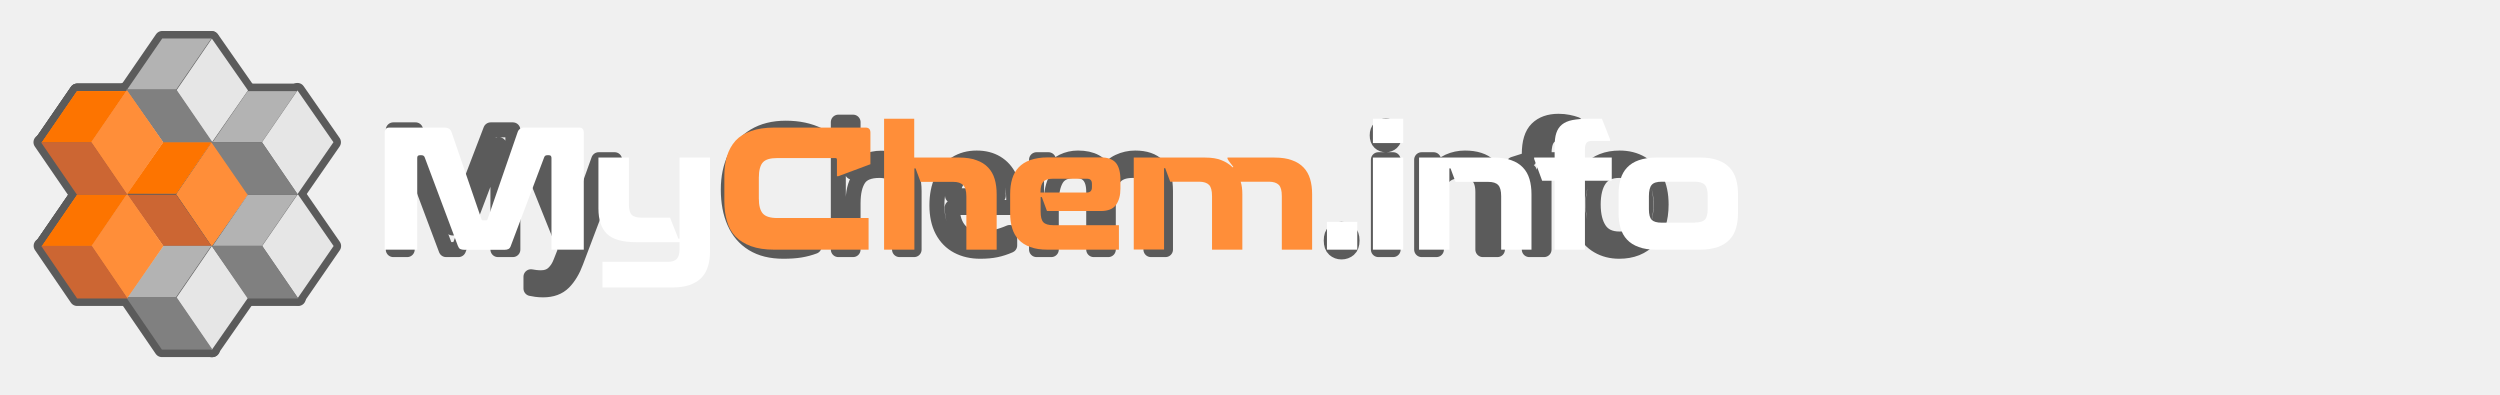
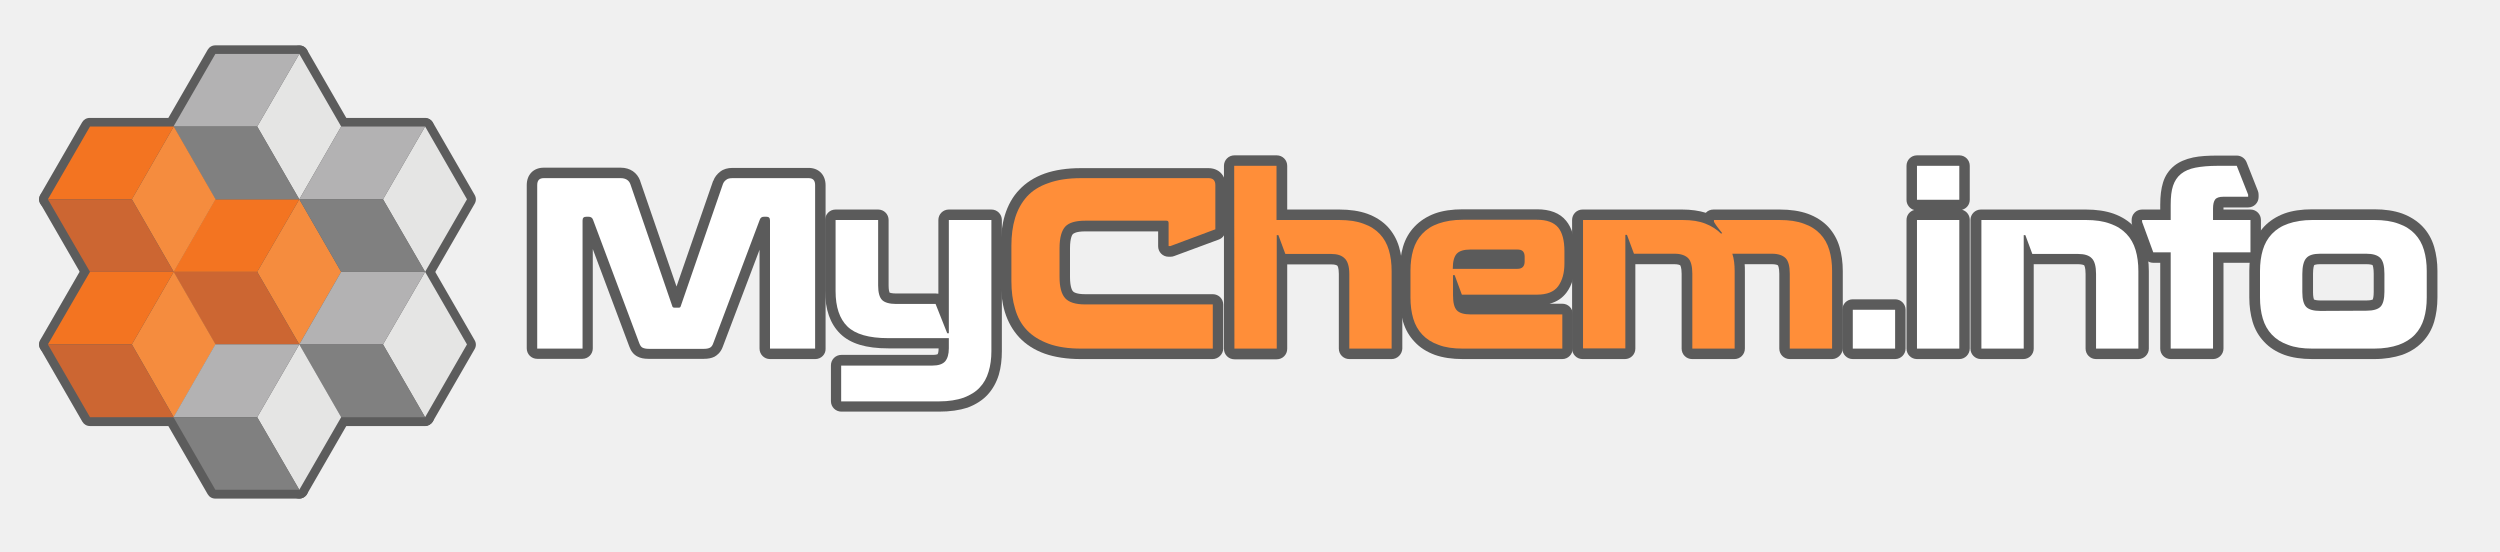
- <svg xmlns="http://www.w3.org/2000/svg" version="1.1" id="Layer_1" x="0px" y="0px" viewBox="0 0 1501 237" style="enable-background:new 0 0 1501 237;" xml:space="preserve">
+ <svg xmlns="http://www.w3.org/2000/svg" version="1.1" id="Layer_1" x="0px" y="0px" viewBox="0 0 1075 237" style="enable-background:new 0 0 1075 237;" xml:space="preserve">
  <style type="text/css">
- 	.st0{fill:none;}
- 	.st1{fill:none;stroke:#5B5B5B;stroke-width:9;stroke-linejoin:round;}
- 	.st2{font-family:'RechargeRg-Bold';}
- 	.st3{font-size:100.686px;}
- 	.st4{enable-background:new    ;}
- 	.st5{fill:#FFFFFF;}
- 	.st6{fill:#FF8E39;}
- 	.st7{fill:url(#SVGID_1_);}
- 	.st8{fill:url(#SVGID_2_);}
- 	.st9{fill:#FD7400;}
- 	.st10{fill:url(#SVGID_3_);}
- 	.st11{fill:#CC6633;}
- 	.st12{fill:#B3B3B3;}
- 	.st13{fill:#E6E6E6;}
- 	.st14{fill:#808080;}
- 	.st15{fill:url(#SVGID_4_);}
- 	.st16{fill:url(#SVGID_5_);}
- 	.st17{fill:url(#SVGID_6_);}
- 	.st18{fill:url(#SVGID_7_);}
- 	.st19{fill:url(#SVGID_8_);}
- 	.st20{fill:url(#SVGID_9_);}
+ 	.st0{enable-background:new    ;}
+ 	.st1{fill:#5B5B5B;}
+ 	.st2{fill:#FFFFFF;}
+ 	.st3{fill:#FF8E39;}
+ 	.st4{fill:#5C5C5C;}
+ 	.st5{fill:#F58C3E;}
+ 	.st6{fill:#F37421;}
+ 	.st7{fill:#CC6632;}
+ 	.st8{fill:#E5E5E4;}
+ 	.st9{fill:#B3B2B3;}
+ 	.st10{fill:#808080;}
</style>
-   <rect x="226.4" y="71.3" class="st0" width="826.4" height="107.9" />
  <g>
-     <text transform="matrix(1 0 0 1 226.3585 149.8564)" class="st1 st2 st3">My</text>
-     <text transform="matrix(1 0 0 1 431.131 149.8564)" class="st1 st2 st3">Chem</text>
-     <text transform="matrix(1 0 0 1 792.0333 149.8564)" class="st1 st2 st3">.info</text>
+     <g>
+       <g class="st0">
+         <g>
+           <path class="st1" d="M350.6,154.4h-19.5c-2.5,0-4.5-2-4.5-4.5v-42.5l-15.8,41.7c-0.9,2.5-2.5,3.7-3.6,4.3      c-1.2,0.6-2.7,0.9-4.5,0.9h-23.9c-1.9,0-3.4-0.3-4.7-1c-1.6-0.8-2.8-2.3-3.5-4.3l-15.7-41.9v42.7c0,2.5-2,4.5-4.5,4.5H231      c-2.5,0-4.5-2-4.5-4.5V79.6c0-4.5,2.9-7.5,7.3-7.5h33.1c4,0,7.1,2.1,8.4,5.7v0.1l15.6,45.3l15.7-45.3c0,0,0-0.1,0.1-0.1      c0.6-1.7,1.7-3,3-4c1.4-1.1,3.2-1.6,5.3-1.6h32.7c4.4,0,7.3,3,7.3,7.5V150C355.1,152.3,353.1,154.4,350.6,154.4z M335.6,145.4      h10.5V81.1h-31l-18,52c-0.7,2.2-2.7,3.6-5.1,3.6h-1.8c-3,0-4.8-1.8-5.3-3.8L267,81.1h-0.1h-31.4v64.3h10.4V94.8      c0-3.5,2.6-6.1,6.1-6.1h1c2.8,0,5.1,1.6,6.1,4.2l19.7,52.5h23.7l19.8-52.5c1-2.7,3.3-4.2,6-4.2h1.1c3.5,0,6,2.6,6,6.1v50.6      H335.6z M303.4,145.3L303.4,145.3L303.4,145.3z M288.6,130.1C288.6,130.2,288.6,130.2,288.6,130.1L288.6,130.1z" />
+         </g>
+         <g>
+           <path class="st1" d="M403.8,177h-42c-2.5,0-4.5-2-4.5-4.5v-15.4c0-2.5,2-4.5,4.5-4.5H401c1.4,0,2-0.2,2.2-0.3      c0.1-0.2,0.4-0.8,0.4-2.5H382c-9.6,0-16.3-2-20.7-6.3c-4.3-4.2-6.5-10.4-6.5-18.4V94.6c0-2.5,2-4.5,4.5-4.5h18.3      c2.5,0,4.5,2,4.5,4.5v28.2c0,1.9,0.3,2.7,0.4,3c0.2,0.1,1,0.4,2.9,0.4h17c0.4,0,0.8,0.1,1.1,0.1V94.6c0-2.5,2-4.5,4.5-4.5h18.3      c2.5,0,4.5,2,4.5,4.5V151c0,3.6-0.4,7-1.3,10.1c-1,3.3-2.6,6.2-4.8,8.6c-2.2,2.4-5.2,4.3-8.7,5.6      C412.6,176.4,408.5,177,403.8,177z M366.3,168h37.5c3.7,0,6.8-0.4,9.1-1.3c2.2-0.8,3.9-1.9,5.2-3.2c1.3-1.4,2.2-3,2.8-5      c0.6-2.2,1-4.8,1-7.6V99.1h-9.3v44.2c0,0.3,0,0.7-0.1,1c0.1,0.3,0.1,0.7,0.1,1v4.4c0,3.7-0.9,6.6-2.7,8.6      c-1.9,2.2-4.9,3.3-8.9,3.3h-34.7V168z M363.8,99.1v26.1c0,5.5,1.3,9.5,3.8,11.9s7.5,3.7,14.4,3.7h19.6l-2.2-5.7h-13.9      c-4.1,0-7.1-1-9.2-2.9c-2.1-2-3.1-5.1-3.1-9.4V99.1H363.8z" />
+         </g>
+       </g>
+       <g class="st0">
+         <g>
+           <path class="st1" d="M521.4,154.4h-56.7c-5.9,0-11.1-0.8-15.4-2.3c-4.5-1.6-8.2-4-11-7s-4.9-6.7-6.2-10.9      c-1.2-4-1.8-8.5-1.8-13.3v-15.1c0-4.8,0.6-9.3,1.8-13.3c1.3-4.2,3.3-7.9,6.2-10.9c2.8-3,6.5-5.4,11-7c4.3-1.5,9.5-2.3,15.4-2.3      h54.9c4.4,0,7.4,3,7.4,7.5v19c0,1.9-1.2,3.6-2.9,4.2l-19.2,7.1c-0.5,0.2-1,0.3-1.6,0.3h-0.8c-2.5,0-4.5-2-4.5-4.5v-6.4h-31.4      c-3.9,0-5,0.9-5.3,1.2c-0.1,0.1-1.2,1.3-1.2,6.1v12.3c0,4.5,1,5.9,1.3,6.2c0.3,0.3,1.4,1.2,5.2,1.2h54.9c2.5,0,4.5,2,4.5,4.5v19      C525.9,152.3,523.9,154.4,521.4,154.4z M464.8,81.1c-4.9,0-9.1,0.6-12.4,1.8c-3.1,1.1-5.7,2.7-7.5,4.7c-1.9,2-3.2,4.4-4.1,7.4      c-0.9,3.2-1.4,6.8-1.4,10.7v15.1c0,4,0.5,7.6,1.4,10.7c0.9,2.9,2.2,5.4,4.1,7.4c1.8,2,4.4,3.6,7.5,4.7c3.3,1.2,7.5,1.8,12.4,1.8      H517v-10h-50.4c-5.4,0-9.4-1.4-11.9-4.1c-2.4-2.7-3.6-6.7-3.6-12.2v-12.3c0-5.8,1.2-9.8,3.8-12.4c2.6-2.6,6.4-3.9,11.7-3.9h35      c3.1,0,5.4,2.4,5.4,5.5v3.7l11-4.1V81.1H464.8z" />
+         </g>
+         <g>
+           <path class="st1" d="M598.4,154.4h-18.2c-2.5,0-4.5-2-4.5-4.5v-32.1c0-2.8-0.6-3.5-0.6-3.5c-0.4-0.4-1.4-0.6-2.6-0.6h-19V150      c0,2.5-2,4.5-4.5,4.5h-18.2c-2.5,0-4.5-2-4.5-4.5V71.3c0-2.5,2-4.5,4.5-4.5H549c2.5,0,4.5,2,4.5,4.5v18.8h22.4      c4.6,0,8.6,0.6,12,1.8c3.6,1.3,6.5,3.2,8.8,5.6c2.2,2.4,3.9,5.3,4.9,8.7c0.9,3.1,1.4,6.6,1.4,10.4v33.3      C602.9,152.3,600.9,154.4,598.4,154.4z M584.6,145.4h9.2v-28.8c0-2.9-0.3-5.5-1-7.8c-0.6-2-1.5-3.7-2.9-5.1      c-1.3-1.4-3-2.5-5.2-3.3c-2.4-0.9-5.4-1.3-8.9-1.3h-22.1c0.1,0.1,0.1,0.2,0.2,0.4l1.9,5.1h16.6c3.7,0,6.8,1.1,8.9,3.2      c2.2,2.2,3.3,5.4,3.3,10V145.4z M535.2,145.4h9.2V101c0-1.3,0.5-2.4,1.4-3.2c-0.8-0.8-1.4-2-1.4-3.2V75.8h-9.2V145.4z" />
+         </g>
+         <g>
+           <path class="st1" d="M671.8,154.4H629c-4.6,0-8.6-0.6-12-1.8c-3.5-1.3-6.4-3.1-8.7-5.6c-2.3-2.4-4-5.3-5-8.7      c-0.9-3.1-1.4-6.6-1.4-10.4v-11.4c0-3.8,0.5-7.3,1.4-10.4c1-3.4,2.7-6.3,5-8.7c2.3-2.4,5.2-4.3,8.7-5.6c3.3-1.2,7.4-1.8,12-1.8      h31.9c5.6,0,9.8,1.6,12.5,4.9c2.5,3,3.8,7.3,3.8,13.1v5.3c0,5.1-1.2,9.3-3.6,12.5c-1.8,2.4-4.2,4-7.3,4.8h5.5      c2.5,0,4.5,2,4.5,4.5v14.7C676.3,152.3,674.3,154.4,671.8,154.4z M629,99.1c-3.5,0-6.5,0.4-8.9,1.3c-2.2,0.8-3.9,1.9-5.3,3.3      c-1.3,1.4-2.3,3.1-2.9,5.1c-0.7,2.3-1,4.9-1,7.8V128c0,2.9,0.3,5.5,1,7.8c0.6,2,1.5,3.7,2.9,5.1c1.3,1.4,3.1,2.5,5.3,3.3      c2.3,0.9,5.3,1.3,8.9,1.3h38.3v-5.7h-34.9c-4.3,0-7.4-1.1-9.4-3.2c-1.9-2-2.8-5.2-2.8-9.5v-8.6c0-0.5,0.1-0.9,0.2-1.4      c-0.1-0.4-0.2-0.9-0.2-1.4v-0.3c0-4.3,1-7.4,3-9.4c2-2.1,5.1-3.1,9.2-3.1h20.1c2.2,0,4.1,0.6,5.4,1.9c1.5,1.4,2.2,3.3,2.2,5.7v2      c0,4.6-3.1,7.7-7.6,7.7h-21.6l0.8,2.2h29.2c2.7,0,4.6-0.6,5.5-1.8c1.2-1.6,1.8-4,1.8-7.1v-5.3c0-4.4-0.9-6.4-1.7-7.3      c-1.1-1.4-3.7-1.6-5.6-1.6H629V99.1z" />
+         </g>
+         <g>
+           <path class="st1" d="M787.8,154.4h-18.2c-2.5,0-4.5-2-4.5-4.5v-32.2c0-2.8-0.6-3.6-0.6-3.6c-0.1-0.1-0.8-0.5-2.6-0.5h-11.7      c0.1,0.9,0.1,1.9,0.1,3v33.3c0,2.5-2,4.5-4.5,4.5h-18.2c-2.5,0-4.5-2-4.5-4.5v-32.2c0-2.8-0.6-3.6-0.6-3.6      c-0.1-0.1-0.8-0.5-2.6-0.5h-16.7v36.3c0,2.5-2,4.5-4.5,4.5h-18.2c-2.5,0-4.5-2-4.5-4.5V94.6c0-2.5,2-4.5,4.5-4.5h42.8      c3.9,0,7.3,0.5,10.2,1.4c0.8-0.9,2-1.4,3.3-1.4h28.5c4.6,0,8.6,0.6,12,1.8c3.6,1.3,6.5,3.2,8.8,5.6c2.2,2.4,3.9,5.3,4.9,8.7      c0.9,3.1,1.4,6.6,1.4,10.4v33.3C792.3,152.3,790.2,154.4,787.8,154.4z M774,145.4h9.2v-28.8c0-2.9-0.3-5.5-1-7.8      c-0.6-2-1.5-3.7-2.9-5.1c-1.3-1.4-3-2.5-5.2-3.3c-2.4-0.9-5.4-1.3-8.9-1.3h-20.6c0.1,0.5,0.2,1,0.1,1.6      c-0.1,1.2-0.8,2.3-1.8,3.1l-0.4,0.3c-1.8,1.3-4.2,1.2-5.8-0.4c-1.4-1.4-3.2-2.5-5.3-3.3s-4.8-1.2-8.2-1.2h-19.8      c0.1,0.1,0.1,0.2,0.2,0.4l1.9,5.1h14.4c3.9,0,7,1.1,9.1,3.2s3.1,5.4,3.1,9.8v27.7h9.2v-28.8c0-2.4-0.3-4.4-0.8-6.1      c-0.4-1.4-0.2-2.9,0.6-4c0.8-1.2,2.2-1.9,3.6-1.9h17.1c3.9,0,7,1.1,9.1,3.2s3.1,5.4,3.1,9.8L774,145.4L774,145.4z M684.9,145.4      h9.2V101c0-0.7,0.2-1.4,0.4-1.9h-9.7L684.9,145.4L684.9,145.4z" />
+         </g>
+       </g>
+       <g class="st0">
+         <g>
+           <path class="st1" d="M814.9,154.4h-18.2c-2.5,0-4.5-2-4.5-4.5v-16.7c0-2.5,2-4.5,4.5-4.5h18.2c2.5,0,4.5,2,4.5,4.5v16.7      C819.4,152.3,817.4,154.4,814.9,154.4z M801.2,145.4h9.2v-7.7h-9.2V145.4z" />
+         </g>
+         <g>
+           <path class="st1" d="M842.5,154.4h-18.2c-2.5,0-4.5-2-4.5-4.5V94.6c0-2.1,1.4-3.8,3.3-4.3c-1.9-0.5-3.3-2.3-3.3-4.3V71.3      c0-2.5,2-4.5,4.5-4.5h18.2c2.5,0,4.5,2,4.5,4.5v14.6c0,2.1-1.4,3.8-3.3,4.3c1.9,0.5,3.3,2.3,3.3,4.3v55.3      C847,152.3,845,154.4,842.5,154.4z M828.8,145.4h9.2V99.1h-9.2V145.4z M828.8,81.4h9.2v-5.6h-9.2V81.4z" />
+         </g>
+         <g>
+           <path class="st1" d="M919.5,154.4h-18.2c-2.5,0-4.5-2-4.5-4.5v-32.1c0-2.9-0.6-3.7-0.6-3.7c-0.1-0.1-0.9-0.5-2.7-0.5h-19v36.3      c0,2.5-2,4.5-4.5,4.5h-18.2c-2.5,0-4.5-2-4.5-4.5V94.6c0-2.5,2-4.5,4.5-4.5h45.1c4.6,0,8.6,0.6,12,1.8c3.6,1.3,6.5,3.2,8.8,5.6      c2.2,2.4,3.9,5.3,4.9,8.7c0.9,3.1,1.4,6.6,1.4,10.4v33.3C924,152.3,922,154.4,919.5,154.4z M905.8,145.4h9.2v-28.8      c0-2.9-0.3-5.5-1-7.8c-0.6-2-1.5-3.7-2.9-5.1c-1.3-1.4-3-2.5-5.2-3.3c-2.4-0.9-5.4-1.3-8.9-1.3h-22.1c0.1,0.1,0.1,0.2,0.2,0.4      l1.9,5.1h16.6c4,0,7.1,1.1,9.2,3.3c2.1,2.2,3,5.4,3,9.8V145.4z M856.3,145.4h9.2V101c0-0.7,0.2-1.4,0.4-1.9h-9.7L856.3,145.4      L856.3,145.4z" />
+         </g>
+         <g>
+           <path class="st1" d="M951.6,154.4h-18.2c-2.5,0-4.5-2-4.5-4.5V113h-3c-1.9,0-3.6-1.2-4.2-2.9L916.9,97c-0.2-0.5-0.3-1-0.3-1.6      v-0.8c0-2.5,2-4.5,4.5-4.5h7.8V88c0-3.8,0.4-6.9,1.2-9.5c0.9-3,2.6-5.4,4.8-7.2c2.1-1.7,4.9-2.9,8.2-3.6      c2.9-0.6,6.4-0.8,10.5-0.8h8.2c1.8,0,3.5,1.1,4.2,2.8l4.9,12.4c0.2,0.5,0.3,1.1,0.3,1.7v0.9c0,2.5-2,4.5-4.5,4.5h-10.6      c0,0.2,0,0.3,0,0.5v0.4h11.6c2.5,0,4.5,2,4.5,4.5v13.9c0,2.5-2,4.5-4.5,4.5h-11.6v36.9C956.1,152.3,954.1,154.4,951.6,154.4z       M937.9,145.4h9.2v-36.9c0-2.5,2-4.5,4.5-4.5h11.6v-4.9h-11.6c-2.5,0-4.5-2-4.5-4.5v-4.9c0-2.9,0.6-5,1.9-6.6      c1.5-1.9,3.9-2.9,7.1-2.9h4.4l-1.7-4.3h-5.1c-3.5,0-6.5,0.2-8.8,0.7c-1.8,0.4-3.3,0.9-4.3,1.8c-0.9,0.7-1.5,1.7-1.9,2.9      c-0.5,1.7-0.8,3.9-0.8,6.7v6.6c0,2.5-2,4.5-4.5,4.5h-6.1l1.8,4.9h4.3c2.5,0,4.5,2,4.5,4.5L937.9,145.4L937.9,145.4z" />
+         </g>
+         <g>
+           <path class="st1" d="M1020.9,154.4h-26.6c-4.6,0-8.6-0.6-12-1.8c-3.5-1.3-6.4-3.1-8.7-5.6c-2.3-2.4-4-5.3-5-8.7      c-0.9-3.1-1.4-6.6-1.4-10.4v-11.4c0-3.7,0.5-7.2,1.4-10.3c1-3.4,2.7-6.3,5-8.8c2.3-2.4,5.2-4.3,8.7-5.6c3.3-1.2,7.4-1.8,12-1.8      h26.6c4.6,0,8.6,0.6,12,1.8c3.5,1.3,6.5,3.2,8.8,5.6s4,5.4,5,8.8c0.9,3.1,1.4,6.6,1.4,10.3v11.4c0,3.8-0.5,7.3-1.4,10.4      c-1,3.4-2.7,6.3-5,8.7s-5.2,4.3-8.8,5.6C1029.5,153.7,1025.5,154.4,1020.9,154.4z M994.3,99.1c-3.5,0-6.5,0.4-8.9,1.3      c-2.2,0.8-3.9,1.9-5.3,3.3c-1.3,1.4-2.3,3.1-2.9,5.1c-0.7,2.3-1,4.9-1,7.7v11.4c0,2.9,0.3,5.5,1,7.8c0.6,2,1.5,3.7,2.9,5.1      c1.3,1.4,3.1,2.5,5.3,3.3c2.3,0.9,5.3,1.3,8.9,1.3h26.6c3.6,0,6.6-0.4,8.9-1.3c2.2-0.8,4-1.9,5.3-3.3c1.3-1.4,2.3-3.1,2.9-5.1      c0.7-2.3,1-4.9,1-7.8v-11.4c0-2.8-0.3-5.4-1-7.7c-0.6-2-1.5-3.7-2.9-5.1c-1.3-1.4-3.1-2.5-5.3-3.3c-2.4-0.9-5.4-1.3-8.9-1.3      C1020.9,99.1,994.3,99.1,994.3,99.1z M1017.6,138.1h-19.8c-4.2,0-7.2-1-9.2-3.1c-2-2-2.9-5.2-2.9-9.6v-7.8      c0-4.5,0.9-7.7,2.8-9.8c2-2.2,5.1-3.4,9.3-3.4h19.8c4.1,0,7.2,1.1,9.2,3.2s3,5.4,3,10v7.8c0,4.4-1,7.6-3,9.6      C1024.8,137.2,1021.7,138.1,1017.6,138.1z M995,128.8c0.3,0.1,1,0.4,2.7,0.4h19.8c1.8,0,2.6-0.3,2.8-0.4      c0.1-0.3,0.4-1.2,0.4-3.3v-7.8c0-2.5-0.4-3.5-0.5-3.7c-0.2-0.1-0.9-0.4-2.7-0.4h-19.8c-1.7,0-2.4,0.3-2.6,0.4      c-0.1,0.2-0.5,1.2-0.5,3.8v7.8C994.6,127.6,994.9,128.5,995,128.8z M995.1,128.9L995.1,128.9L995.1,128.9z M1020.3,128.8      L1020.3,128.8L1020.3,128.8z M994.9,128.7L994.9,128.7L994.9,128.7z" />
+         </g>
+       </g>
+     </g>
+     <g>
+       <g class="st0">
+         <path class="st2" d="M331.1,149.9V94.8c0-1.1-0.5-1.6-1.5-1.6h-1.1c-0.9,0-1.5,0.4-1.8,1.3l-20,53.1c-0.3,0.9-0.8,1.6-1.4,1.9     s-1.4,0.5-2.5,0.5h-23.9c-1.1,0-2-0.2-2.6-0.5s-1-0.9-1.4-1.9L255,94.5c-0.3-0.9-1-1.3-1.9-1.3h-1c-1.1,0-1.6,0.5-1.6,1.6v55.1     H231V79.6c0-2,0.9-3,2.8-3h33.1c2.1,0,3.6,0.9,4.2,2.7l18,52.4c0.1,0.4,0.4,0.6,1,0.6h1.8c0.4,0,0.7-0.2,0.8-0.6l18.1-52.4     c0.3-0.9,0.8-1.5,1.5-2c0.6-0.5,1.5-0.7,2.7-0.7h32.7c1.9,0,2.8,1,2.8,3v70.3H331.1z" />
+         <path class="st2" d="M407.3,143.3h0.7V94.6h18.3V151c0,3.2-0.4,6.2-1.2,8.8c-0.8,2.7-2,4.9-3.8,6.8c-1.7,1.9-4.1,3.3-6.9,4.4     c-2.9,1-6.4,1.6-10.7,1.6h-42v-15.4h39.2c2.6,0,4.4-0.6,5.5-1.8c1-1.2,1.6-3,1.6-5.6v-4.4h-26.1c-8.3,0-14.1-1.7-17.5-5     s-5.1-8.4-5.1-15.2V94.6h18.3v28.2c0,3,0.6,5.1,1.7,6.2c1.1,1.1,3.2,1.7,6,1.7h17L407.3,143.3z" />
+       </g>
+       <g class="st0">
+         <path class="st3" d="M503.3,105.8h-0.8v-9.9c0-0.7-0.3-1-0.9-1h-35c-4,0-6.9,0.8-8.5,2.5s-2.5,4.8-2.5,9.3V119     c0,4.4,0.8,7.4,2.4,9.2c1.6,1.8,4.5,2.7,8.6,2.7h54.9v19h-56.7c-5.4,0-10.1-0.7-13.9-2.1c-3.8-1.4-6.9-3.3-9.3-5.8     s-4.1-5.6-5.1-9.2c-1.1-3.6-1.6-7.6-1.6-12v-15.1c0-4.4,0.5-8.4,1.6-12s2.8-6.6,5.1-9.2c2.3-2.5,5.4-4.5,9.3-5.8     c3.8-1.4,8.5-2.1,13.9-2.1h54.9c1.9,0,2.9,1,2.9,3v19L503.3,105.8z" />
+         <path class="st3" d="M530.7,71.3h18.2v23.3h26.9c4.1,0,7.6,0.5,10.5,1.6c2.9,1,5.2,2.5,7,4.4s3.1,4.2,3.9,6.9     c0.8,2.7,1.2,5.7,1.2,9.1v33.3h-18.2v-32.1c0-3.2-0.7-5.5-2-6.7c-1.3-1.3-3.2-1.9-5.8-1.9h-19.7l-3-8.1H549v48.8h-18.2     L530.7,71.3L530.7,71.3z" />
+         <path class="st3" d="M625.5,118.3h-0.7v8.6c0,3.2,0.5,5.3,1.6,6.5s3.1,1.8,6,1.8h39.4v14.7H629c-4.1,0-7.6-0.5-10.4-1.6     c-2.9-1-5.2-2.5-7-4.4s-3.1-4.2-3.9-6.9c-0.8-2.7-1.2-5.7-1.2-9.1v-11.4c0-3.4,0.4-6.4,1.2-9.1s2.1-5,3.9-6.9s4.1-3.4,7-4.4     s6.3-1.6,10.4-1.6h31.9c4.2,0,7.2,1.1,9.1,3.3c1.8,2.2,2.7,5.6,2.7,10.2v5.3c0,4.1-0.9,7.3-2.7,9.8c-1.8,2.4-4.8,3.6-9.1,3.6     h-32.3L625.5,118.3z M624.7,115.6h27.8c2.1,0,3.1-1.1,3.1-3.2v-2c0-1.1-0.3-1.9-0.8-2.4s-1.3-0.7-2.4-0.7h-20.1     c-2.8,0-4.8,0.6-5.9,1.8c-1.1,1.2-1.7,3.3-1.7,6.3L624.7,115.6L624.7,115.6z" />
+         <path class="st3" d="M736.7,94.6h28.5c4.1,0,7.6,0.5,10.5,1.6c2.9,1,5.2,2.5,7,4.4s3.1,4.2,3.9,6.9c0.8,2.7,1.2,5.7,1.2,9.1v33.3     h-18.2v-32.2c0-3.2-0.6-5.5-1.8-6.7s-3.2-1.9-5.8-1.9h-17.1c0.7,2.1,1,4.6,1,7.5v33.3h-18.2v-32.2c0-3.2-0.6-5.5-1.8-6.7     s-3.2-1.9-5.8-1.9h-17.5l-3-8.1h-0.7v48.8h-18.2V94.6h42.8c4,0,7.2,0.5,9.9,1.6c2.6,1,4.9,2.5,6.7,4.3l0.4-0.3     c-0.6-0.7-1.2-1.5-1.8-2.3s-1.2-1.6-1.7-2.5v-0.8C737,94.6,736.7,94.6,736.7,94.6z" />
+       </g>
+       <g class="st0">
+         <path class="st2" d="M796.7,149.9v-16.7h18.2v16.7H796.7z" />
+         <path class="st2" d="M824.3,85.9V71.3h18.2v14.6H824.3z M824.3,149.9V94.6h18.2v55.3H824.3z" />
+         <path class="st2" d="M851.8,94.6h45.1c4.1,0,7.6,0.5,10.5,1.6c2.9,1,5.2,2.5,7,4.4s3.1,4.2,3.9,6.9c0.8,2.7,1.2,5.7,1.2,9.1v33.3     h-18.2v-32.1c0-3.2-0.6-5.5-1.8-6.7c-1.2-1.3-3.2-1.9-5.9-1.9h-19.7l-3-8.1h-0.7v48.8H852V94.6H851.8z" />
+         <path class="st2" d="M967.7,108.5h-16.1v41.4h-18.2v-41.4h-7.5l-4.8-13.1v-0.8h12.3V88c0-3.3,0.3-6,1-8.1s1.8-3.8,3.4-5.1     c1.6-1.3,3.7-2.2,6.2-2.7c2.6-0.5,5.8-0.8,9.6-0.8h8.2l4.9,12.4v0.9H956c-1.7,0-2.9,0.4-3.5,1.2c-0.6,0.8-0.9,2.1-0.9,3.9v4.9     h16.1L967.7,108.5L967.7,108.5z" />
+         <path class="st2" d="M1043.5,127.9c0,3.4-0.4,6.4-1.2,9.1c-0.8,2.7-2.1,5-3.9,6.9s-4.2,3.4-7,4.4c-2.9,1-6.4,1.6-10.5,1.6h-26.6     c-4.1,0-7.6-0.5-10.4-1.6c-2.9-1-5.2-2.5-7-4.4s-3.1-4.2-3.9-6.9c-0.8-2.7-1.2-5.7-1.2-9.1v-11.4c0-3.3,0.4-6.3,1.2-9     s2.1-5,3.9-6.9s4.1-3.4,7-4.4s6.3-1.6,10.4-1.6h26.6c4.1,0,7.6,0.5,10.5,1.6c2.9,1,5.2,2.5,7,4.4s3.1,4.2,3.9,6.9s1.2,5.7,1.2,9     V127.9z M1017.6,133.6c2.9,0,4.9-0.6,6-1.7c1.1-1.1,1.7-3.3,1.7-6.4v-7.8c0-3.4-0.6-5.6-1.8-6.8c-1.2-1.2-3.2-1.8-6-1.8h-19.8     c-2.9,0-4.9,0.6-6,1.9c-1.1,1.2-1.7,3.5-1.7,6.8v7.8c0,3.2,0.6,5.3,1.7,6.4c1.1,1.1,3.1,1.7,6,1.7L1017.6,133.6L1017.6,133.6z" />
+       </g>
+     </g>
  </g>
  <g>
-     <g class="st4">
-       <path class="st5" d="M331.1,149.9V94.8c0-1.1-0.5-1.6-1.5-1.6h-1.1c-0.9,0-1.5,0.4-1.8,1.3l-20,53.1c-0.3,0.9-0.8,1.6-1.4,1.9    s-1.4,0.5-2.5,0.5h-23.9c-1.1,0-2-0.2-2.6-0.5c-0.6-0.3-1-0.9-1.4-1.9L255,94.5c-0.3-0.9-1-1.3-1.9-1.3h-1c-1.1,0-1.6,0.5-1.6,1.6    v55.1H231V79.6c0-2,0.9-3,2.8-3h33.1c2.1,0,3.6,0.9,4.2,2.7l18,52.4c0.1,0.4,0.4,0.6,1,0.6h1.8c0.4,0,0.7-0.2,0.8-0.6l18.1-52.4    c0.3-0.9,0.8-1.5,1.5-2c0.6-0.5,1.5-0.7,2.7-0.7h32.7c1.9,0,2.8,1,2.8,3v70.3H331.1z" />
-       <path class="st5" d="M407.3,143.3h0.7V94.6h18.3V151c0,3.2-0.4,6.2-1.2,8.8c-0.8,2.7-2,4.9-3.8,6.8c-1.7,1.9-4.1,3.3-6.9,4.4    c-2.9,1-6.4,1.6-10.7,1.6h-42v-15.4h39.2c2.6,0,4.4-0.6,5.5-1.8c1-1.2,1.6-3,1.6-5.6v-4.4h-26.1c-8.3,0-14.1-1.7-17.5-5    c-3.4-3.3-5.1-8.4-5.1-15.2V94.6h18.3v28.2c0,3,0.6,5.1,1.7,6.2c1.1,1.1,3.2,1.7,6,1.7h17L407.3,143.3z" />
-     </g>
-     <g class="st4">
-       <path class="st6" d="M503.3,105.8h-0.8v-9.9c0-0.7-0.3-1-0.9-1h-35c-4,0-6.9,0.8-8.5,2.5c-1.6,1.7-2.5,4.8-2.5,9.3v12.3    c0,4.4,0.8,7.4,2.4,9.2c1.6,1.8,4.5,2.7,8.6,2.7h54.9v19h-56.7c-5.4,0-10.1-0.7-13.9-2.1c-3.8-1.4-6.9-3.3-9.3-5.8    c-2.4-2.5-4.1-5.6-5.1-9.2c-1.1-3.6-1.6-7.6-1.6-12v-15.1c0-4.4,0.5-8.4,1.6-12c1.1-3.6,2.8-6.6,5.1-9.2c2.3-2.5,5.4-4.5,9.3-5.8    c3.8-1.4,8.5-2.1,13.9-2.1h54.9c1.9,0,2.9,1,2.9,3v19L503.3,105.8z" />
-       <path class="st6" d="M530.7,71.3h18.2v23.3h26.9c4.1,0,7.6,0.5,10.5,1.6c2.9,1,5.2,2.5,7,4.4c1.8,1.9,3.1,4.2,3.9,6.9    c0.8,2.7,1.2,5.7,1.2,9.1v33.3h-18.2v-32.1c0-3.2-0.7-5.5-2-6.7c-1.3-1.3-3.2-1.9-5.8-1.9h-19.7l-3-8.1h-0.7v48.8h-18.2V71.3z" />
-       <path class="st6" d="M625.5,118.3h-0.7v8.6c0,3.2,0.5,5.3,1.6,6.5c1.1,1.2,3.1,1.8,6,1.8h39.4v14.7H629c-4.1,0-7.6-0.5-10.4-1.6    c-2.9-1-5.2-2.5-7-4.4s-3.1-4.2-3.9-6.9c-0.8-2.7-1.2-5.7-1.2-9.1v-11.4c0-3.4,0.4-6.4,1.2-9.1c0.8-2.7,2.1-5,3.9-6.9    s4.1-3.4,7-4.4c2.9-1,6.3-1.6,10.4-1.6h31.9c4.2,0,7.2,1.1,9.1,3.3c1.8,2.2,2.7,5.6,2.7,10.2v5.3c0,4.1-0.9,7.3-2.7,9.8    c-1.8,2.4-4.8,3.6-9.1,3.6h-32.3L625.5,118.3z M624.7,115.6h27.8c2.1,0,3.1-1.1,3.1-3.2v-2c0-1.1-0.3-1.9-0.8-2.4    c-0.5-0.5-1.3-0.7-2.4-0.7h-20.1c-2.8,0-4.8,0.6-5.9,1.8c-1.1,1.2-1.7,3.3-1.7,6.3V115.6z" />
-       <path class="st6" d="M736.7,94.6h28.5c4.1,0,7.6,0.5,10.5,1.6c2.9,1,5.2,2.5,7,4.4c1.8,1.9,3.1,4.2,3.9,6.9    c0.8,2.7,1.2,5.7,1.2,9.1v33.3h-18.2v-32.2c0-3.2-0.6-5.5-1.8-6.7c-1.2-1.2-3.2-1.9-5.8-1.9h-17.1c0.7,2.1,1,4.6,1,7.5v33.3h-18.2    v-32.2c0-3.2-0.6-5.5-1.8-6.7c-1.2-1.2-3.2-1.9-5.8-1.9h-17.5l-3-8.1h-0.7v48.8h-18.2V94.6h42.8c4,0,7.2,0.5,9.9,1.6    c2.6,1,4.9,2.5,6.7,4.3l0.4-0.3c-0.6-0.7-1.2-1.5-1.8-2.3c-0.6-0.8-1.2-1.6-1.7-2.5V94.6z" />
-     </g>
-     <g class="st4">
-       <path class="st5" d="M796.7,149.9v-16.7h18.2v16.7H796.7z" />
-       <path class="st5" d="M824.3,85.9V71.3h18.2v14.6H824.3z M824.3,149.9V94.6h18.2v55.3H824.3z" />
-       <path class="st5" d="M851.8,94.6h45.1c4.1,0,7.6,0.5,10.5,1.6c2.9,1,5.2,2.5,7,4.4c1.8,1.9,3.1,4.2,3.9,6.9    c0.8,2.7,1.2,5.7,1.2,9.1v33.3h-18.2v-32.1c0-3.2-0.6-5.5-1.8-6.7c-1.2-1.3-3.2-1.9-5.9-1.9h-19.7l-3-8.1h-0.7v48.8h-18.2V94.6z" />
-       <path class="st5" d="M967.7,108.5h-16.1v41.4h-18.2v-41.4h-7.5l-4.8-13.1v-0.8h12.3v-6.6c0-3.3,0.3-6,1-8.1    c0.7-2.1,1.8-3.8,3.4-5.1c1.6-1.3,3.7-2.2,6.2-2.7c2.6-0.5,5.8-0.8,9.6-0.8h8.2l4.9,12.4v0.9H956c-1.7,0-2.9,0.4-3.5,1.2    c-0.6,0.8-0.9,2.1-0.9,3.9v4.9h16.1V108.5z" />
-       <path class="st5" d="M1043.5,127.9c0,3.4-0.4,6.4-1.2,9.1c-0.8,2.7-2.1,5-3.9,6.9s-4.2,3.4-7,4.4c-2.9,1-6.4,1.6-10.5,1.6h-26.6    c-4.1,0-7.6-0.5-10.4-1.6c-2.9-1-5.2-2.5-7-4.4s-3.1-4.2-3.9-6.9c-0.8-2.7-1.2-5.7-1.2-9.1v-11.4c0-3.3,0.4-6.3,1.2-9    s2.1-5,3.9-6.9s4.1-3.4,7-4.4c2.9-1,6.3-1.6,10.4-1.6h26.6c4.1,0,7.6,0.5,10.5,1.6c2.9,1,5.2,2.5,7,4.4s3.1,4.2,3.9,6.9    s1.2,5.7,1.2,9V127.9z M1017.6,133.6c2.9,0,4.9-0.6,6-1.7c1.1-1.1,1.7-3.3,1.7-6.4v-7.8c0-3.4-0.6-5.6-1.8-6.8    c-1.2-1.2-3.2-1.8-6-1.8h-19.8c-2.9,0-4.9,0.6-6,1.9c-1.1,1.2-1.7,3.5-1.7,6.8v7.8c0,3.2,0.6,5.3,1.7,6.4c1.1,1.1,3.1,1.7,6,1.7    H1017.6z" />
-     </g>
-   </g>
-   <g class="st4">
    <g>
      <g>
        <g>
          <g>
-             <polygon class="st1" points="126.9,85.4 105.8,116.1 76.3,116.1 97.4,85.4      " />
-           </g>
-           <g>
-             <polygon class="st1" points="126.9,85.4 105.8,116.1 76.3,116.1 97.4,85.4      " />
-           </g>
-           <g>
-             <polygon class="st1" points="126.9,85.4 105.8,116.1 76.3,116.1 97.4,85.4      " />
-           </g>
-         </g>
-         <g>
-           <g>
-             <polygon class="st1" points="127.2,85.5 148.9,116.6 127.2,147.7 105.9,116.6      " />
-           </g>
-           <g>
-             <polygon class="st1" points="127.2,85.5 148.9,116.6 127.2,147.7 105.9,116.6      " />
-           </g>
-           <g>
-             <polygon class="st1" points="127.2,85.5 148.9,116.6 127.2,147.7 105.9,116.6      " />
-           </g>
-         </g>
-         <g>
-           <polygon class="st1" points="105.8,116.9 126.9,147.6 97.4,147.6 76.3,116.9     " />
+             <path class="st4" d="M128.7,151.9c-1.4,0-2.6-0.7-3.3-1.9l-18-31.2c-0.7-1.2-0.7-2.6,0-3.8l18-31.2c1.4-2.4,5.2-2.4,6.6,0       l18,31.2c0.7,1.2,0.7,2.6,0,3.8L132,150C131.3,151.2,130,151.9,128.7,151.9z M115,116.9l13.6,23.6l13.6-23.6l-13.6-23.6       L115,116.9z" />
+           </g>
+           <g>
+             <path class="st4" d="M110.6,120.7h-36c-1.4,0-2.6-0.7-3.3-1.9c-0.7-1.2-0.7-2.6,0-3.8l18-31.2c0.7-1.2,1.9-1.9,3.3-1.9h36.1       c1.4,0,2.6,0.7,3.3,1.9c0.7,1.2,0.7,2.6,0,3.8l-18,31.2C113.3,120,112,120.7,110.6,120.7z M81.2,113.1h27.2L122,89.5H94.8       L81.2,113.1z" />
+           </g>
+           <g>
+             <path class="st4" d="M128.7,151.9H92.6c-1.4,0-2.6-0.7-3.3-1.9l-18-31.2c-0.7-1.2-0.7-2.6,0-3.8c0.7-1.2,1.9-1.9,3.3-1.9h36.1       c1.4,0,2.6,0.7,3.3,1.9l18,31.2c0.7,1.2,0.7,2.6,0,3.8S130,151.9,128.7,151.9z M94.8,144.3H122l-13.6-23.6H81.2L94.8,144.3z" />
+           </g>
+         </g>
+         <g>
+           <g>
+             <path class="st4" d="M128.7,89.5c-1.4,0-2.6-0.7-3.3-1.9l-18-31.2c-0.7-1.2-0.7-2.6,0-3.8l18-31.2c1.4-2.4,5.2-2.4,6.6,0       l18,31.2c0.7,1.2,0.7,2.6,0,3.8l-18,31.2C131.3,88.8,130,89.5,128.7,89.5z M115,54.4L128.7,78l13.6-23.6l-13.6-23.6L115,54.4z" />
+           </g>
+           <g>
+             <path class="st4" d="M110.6,58.3h-36c-1.4,0-2.6-0.7-3.3-1.9c-0.7-1.2-0.7-2.6,0-3.8l18-31.2c0.7-1.2,1.9-1.9,3.3-1.9h36.1       c1.4,0,2.6,0.7,3.3,1.9c0.7,1.2,0.7,2.6,0,3.8l-18,31.2C113.3,57.5,112,58.3,110.6,58.3z M81.2,50.6h27.2L122.1,27H94.8       L81.2,50.6z" />
+           </g>
+           <g>
+             <path class="st4" d="M128.7,89.5H92.6c-1.4,0-2.6-0.7-3.3-1.9l-18-31.2c-0.7-1.2-0.7-2.6,0-3.8s1.9-1.9,3.3-1.9h36.1       c1.4,0,2.6,0.7,3.3,1.9l18,31.2c0.7,1.2,0.7,2.6,0,3.8C131.3,88.8,130,89.5,128.7,89.5z M94.8,81.9H122l-13.6-23.6H81.2       L94.8,81.9z" />
+           </g>
+         </g>
+         <g>
+           <g>
+             <path class="st4" d="M182.8,183.2L182.8,183.2c-1.4,0-2.6-0.7-3.3-1.9l-18-31.2c-0.7-1.2-0.7-2.6,0-3.8l18-31.2       c1.4-2.4,5.2-2.4,6.6,0l18,31.2c0.7,1.2,0.7,2.6,0,3.8l-18,31.2C185.4,182.4,184.1,183.2,182.8,183.2z M169.1,148.1l13.6,23.6       l13.6-23.6l-13.6-23.6L169.1,148.1z" />
+           </g>
+           <g>
+             <path class="st4" d="M164.7,151.9h-36.1c-1.4,0-2.6-0.7-3.3-1.9c-0.7-1.2-0.7-2.6,0-3.8l18-31.2c0.7-1.2,1.9-1.9,3.3-1.9h36.1       c1.4,0,2.6,0.7,3.3,1.9c0.7,1.2,0.7,2.6,0,3.8L168,150C167.3,151.2,166.1,151.9,164.7,151.9z M135.3,144.3h27.2l13.6-23.6       h-27.2L135.3,144.3z" />
+           </g>
+           <g>
+             <path class="st4" d="M182.8,183.2h-36.1c-1.4,0-2.6-0.7-3.3-1.9l-18-31.2c-0.7-1.2-0.7-2.6,0-3.8s1.9-1.9,3.3-1.9h36.1       c1.4,0,2.6,0.7,3.3,1.9l18,31.2c0.7,1.2,0.7,2.6,0,3.8C185.4,182.4,184.1,183.2,182.8,183.2z M148.9,175.5h27.2l-13.6-23.6       h-27.2L148.9,175.5z" />
+           </g>
+         </g>
+         <g>
+           <g>
+             <path class="st4" d="M182.8,120.7c-1.4,0-2.6-0.7-3.3-1.9l-18-31.2c-0.7-1.2-0.7-2.6,0-3.8l18-31.2c1.4-2.4,5.2-2.4,6.6,0       l18,31.2c0.7,1.2,0.7,2.6,0,3.8l-18,31.2C185.4,120,184.1,120.7,182.8,120.7z M169.1,85.7l13.6,23.6l13.6-23.6l-13.6-23.6       L169.1,85.7z" />
+           </g>
+           <g>
+             <path class="st4" d="M164.7,89.5h-36.1c-1.4,0-2.6-0.7-3.3-1.9c-0.7-1.2-0.7-2.6,0-3.8l18-31.2c0.7-1.2,1.9-1.9,3.3-1.9h36.1       c1.4,0,2.6,0.7,3.3,1.9s0.7,2.6,0,3.8l-18,31.2C167.3,88.8,166.1,89.5,164.7,89.5z M135.3,81.9h27.2l13.6-23.6h-27.2       L135.3,81.9z" />
+           </g>
+           <g>
+             <path class="st4" d="M182.8,120.7h-36.1c-1.4,0-2.6-0.7-3.3-1.9l-18-31.2c-0.7-1.2-0.7-2.6,0-3.8c0.7-1.2,1.9-1.9,3.3-1.9h36.1       c1.4,0,2.6,0.7,3.3,1.9l18,31.2c0.7,1.2,0.7,2.6,0,3.8C185.4,120,184.1,120.7,182.8,120.7z M148.9,113.1h27.2l-13.6-23.6h-27.2       L148.9,113.1z" />
+           </g>
+         </g>
+         <g>
+           <g>
+             <path class="st4" d="M74.7,183.2L74.7,183.2c-1.4,0-2.6-0.7-3.3-1.9l-18-31.2c-0.7-1.2-0.7-2.6,0-3.8l18-31.2       c1.4-2.4,5.2-2.4,6.6,0l18,31.2c0.7,1.2,0.7,2.6,0,3.8l-18,31.2C77.3,182.4,76.1,183.2,74.7,183.2z M61.1,148.1l13.6,23.6       l13.6-23.6l-13.6-23.6L61.1,148.1z" />
+           </g>
+           <g>
+             <path class="st4" d="M56.7,151.9H20.6c-1.4,0-2.6-0.7-3.3-1.9c-0.7-1.2-0.7-2.6,0-3.8l18-31.2c0.7-1.2,1.9-1.9,3.3-1.9h36.1       c1.4,0,2.6,0.7,3.3,1.9c0.7,1.2,0.7,2.6,0,3.8L60,150C59.3,151.2,58,151.9,56.7,151.9z M27.2,144.3h27.2L68,120.7H40.9       L27.2,144.3z" />
+           </g>
+           <g>
+             <path class="st4" d="M74.7,183.2h-36c-1.4,0-2.6-0.7-3.3-1.9l-18-31.2c-0.7-1.2-0.7-2.6,0-3.8s1.9-1.9,3.3-1.9h36.1       c1.4,0,2.6,0.7,3.3,1.9l18,31.2c0.7,1.2,0.7,2.6,0,3.8C77.3,182.4,76.1,183.2,74.7,183.2z M40.9,175.5h27.2l-13.6-23.6H27.2       L40.9,175.5z" />
+           </g>
+         </g>
+         <g>
+           <g>
+             <path class="st4" d="M74.7,120.7c-1.4,0-2.6-0.7-3.3-1.9l-18-31.2c-0.7-1.2-0.7-2.6,0-3.8l18-31.2c1.4-2.4,5.2-2.4,6.6,0       l18,31.2c0.7,1.2,0.7,2.6,0,3.8l-18,31.2C77.3,120,76.1,120.7,74.7,120.7z M61.1,85.7l13.6,23.6l13.6-23.6L74.7,62.1L61.1,85.7       z" />
+           </g>
+           <g>
+             <path class="st4" d="M56.7,89.5H20.6c-1.4,0-2.6-0.7-3.3-1.9c-0.7-1.2-0.7-2.6,0-3.8l18-31.2c0.7-1.2,1.9-1.9,3.3-1.9h36.1       c1.4,0,2.6,0.7,3.3,1.9c0.7,1.2,0.7,2.6,0,3.8L60,87.6C59.3,88.8,58,89.5,56.7,89.5z M27.2,81.9h27.2L68,58.3H40.9L27.2,81.9z" />
+           </g>
+           <g>
+             <path class="st4" d="M74.7,120.7h-36c-1.4,0-2.6-0.7-3.3-1.9l-18-31.2c-0.7-1.2-0.7-2.6,0-3.8c0.7-1.2,1.9-1.9,3.3-1.9h36.1       c1.4,0,2.6,0.7,3.3,1.9L78,115c0.7,1.2,0.7,2.6,0,3.8C77.3,120,76.1,120.7,74.7,120.7z M40.9,113.1h27.2L54.5,89.5H27.2       L40.9,113.1z" />
+           </g>
+         </g>
+         <g>
+           <g>
+             <path class="st4" d="M128.7,214.4c-1.4,0-2.6-0.7-3.3-1.9l-18-31.2c-0.7-1.2-0.7-2.6,0-3.8l18-31.2c1.4-2.4,5.2-2.4,6.6,0       l18,31.2c0.7,1.2,0.7,2.6,0,3.8l-18,31.2C131.3,213.7,130,214.4,128.7,214.4z M115,179.4l13.6,23.6l13.6-23.6l-13.6-23.6       L115,179.4z" />
+           </g>
+           <g>
+             <path class="st4" d="M110.6,183.2h-36c-1.4,0-2.6-0.7-3.3-1.9c-0.7-1.2-0.7-2.6,0-3.8l18-31.2c0.7-1.2,1.9-1.9,3.3-1.9h36.1       c1.4,0,2.6,0.7,3.3,1.9s0.7,2.6,0,3.8l-18,31.2C113.3,182.4,112,183.2,110.6,183.2z M81.2,175.5h27.2l13.6-23.6H94.8       L81.2,175.5z" />
+           </g>
+           <g>
+             <path class="st4" d="M128.7,214.4H92.6c-1.4,0-2.6-0.7-3.3-1.9l-18-31.2c-0.7-1.2-0.7-2.6,0-3.8s1.9-1.9,3.3-1.9h36.1       c1.4,0,2.6,0.7,3.3,1.9l18,31.2c0.7,1.2,0.7,2.6,0,3.8S130,214.4,128.7,214.4z M94.8,206.8H122l-13.6-23.6H81.2L94.8,206.8z" />
+           </g>
        </g>
      </g>
      <g>
        <g>
-           <polygon class="st1" points="126.9,23.1 105.8,53.8 76.3,53.8 97.4,23.1     " />
-         </g>
-         <g>
-           <polygon class="st1" points="127.2,23.2 148.9,54.3 127.2,85.5 105.9,54.3     " />
-         </g>
-         <g>
-           <polygon class="st1" points="105.9,53.8 127.6,85.4 97.2,85.4 75.6,53.8     " />
-         </g>
-       </g>
-       <g>
-         <g>
-           <polygon class="st1" points="126.9,147.6 105.8,178.3 76.3,178.3 97.4,147.6     " />
-         </g>
-         <g>
-           <polygon class="st1" points="127.2,147.7 148.9,178.8 127.2,210 105.9,178.8     " />
-         </g>
-         <g>
-           <polygon class="st1" points="105.9,178.3 127.6,209.9 97.2,209.9 75.6,178.3     " />
-         </g>
-       </g>
-       <g>
-         <g>
-           <polygon class="st1" points="178.4,116.9 157.3,147.6 127.7,147.6 148.8,116.9     " />
-         </g>
-         <g>
-           <polygon class="st1" points="178.8,116.6 200.3,147.7 178.8,178.9 157.4,147.7     " />
-         </g>
-         <g>
-           <polygon class="st1" points="157.4,147.6 179.1,179.2 148.7,179.2 127,147.6     " />
-         </g>
-       </g>
-       <g>
-         <g>
-           <polygon class="st1" points="178.2,54.7 157.2,85.4 127.6,85.4 148.7,54.7     " />
-         </g>
-         <g>
-           <polygon class="st1" points="178.6,54.3 200.2,85.4 178.6,116.6 157.3,85.4     " />
-         </g>
-         <g>
-           <polygon class="st1" points="157.3,85.4 178.9,116.9 148.6,116.9 126.9,85.4     " />
-         </g>
-       </g>
-       <g>
-         <g>
-           <g>
-             <polygon class="st1" points="76,116.9 55,147.6 25.3,147.6 46.4,116.9      " />
-           </g>
-           <g>
-             <polygon class="st1" points="76,116.9 55,147.6 25.3,147.6 46.4,116.9      " />
-           </g>
-           <g>
-             <polygon class="st1" points="76,116.9 55,147.6 25.3,147.6 46.4,116.9      " />
-           </g>
-         </g>
-         <g>
-           <g>
-             <polygon class="st1" points="76.3,116.6 98,147.7 76.3,178.9 55,147.7      " />
-           </g>
-           <g>
-             <polygon class="st1" points="76.3,116.6 98,147.7 76.3,178.9 55,147.7      " />
-           </g>
-           <g>
-             <polygon class="st1" points="76.3,116.6 98,147.7 76.3,178.9 55,147.7      " />
-           </g>
-         </g>
-         <g>
-           <polygon class="st1" points="55.1,147.6 76.6,179.2 46.3,179.2 24.7,147.6     " />
-         </g>
-       </g>
-       <g>
-         <g>
-           <g>
-             <polygon class="st1" points="75.9,54.7 54.8,85.4 25.2,85.4 46.3,54.7      " />
-           </g>
-           <g>
-             <polygon class="st1" points="75.9,54.7 54.8,85.4 25.2,85.4 46.3,54.7      " />
-           </g>
-           <g>
-             <polygon class="st1" points="75.9,54.7 54.8,85.4 25.2,85.4 46.3,54.7      " />
-           </g>
-         </g>
-         <g>
-           <g>
-             <polygon class="st1" points="76.2,54.3 97.9,85.4 76.2,116.6 54.8,85.4      " />
-           </g>
-           <g>
-             <polygon class="st1" points="76.2,54.3 97.9,85.4 76.2,116.6 54.8,85.4      " />
-           </g>
-           <g>
-             <polygon class="st1" points="76.2,54.3 97.9,85.4 76.2,116.6 54.8,85.4      " />
-           </g>
-         </g>
-         <g>
-           <polygon class="st1" points="54.9,85.4 76.5,116.9 46.2,116.9 24.6,85.4     " />
-         </g>
-       </g>
-     </g>
-     <g>
-       <g>
-         <g>
-           <g>
-             <linearGradient id="SVGID_1_" gradientUnits="userSpaceOnUse" x1="-278.2" y1="1112.25" x2="-227.545" y2="1112.25" gradientTransform="matrix(1 0 0 1 354.5 -1011.5)">
-               <stop offset="0" style="stop-color:#FD7400" />
-               <stop offset="1" style="stop-color:#FF8E39" />
-             </linearGradient>
-             <polygon class="st7" points="126.9,85.4 105.8,116.1 76.3,116.1 97.4,85.4      " />
-           </g>
-           <g>
-             <linearGradient id="SVGID_2_" gradientUnits="userSpaceOnUse" x1="-80.2" y1="1107.871" x2="-29.545" y2="1107.871" gradientTransform="matrix(1 0 0 1 156.5 -1007.121)">
-               <stop offset="0" style="stop-color:#FD7400" />
-               <stop offset="1" style="stop-color:#FF8E39" />
-             </linearGradient>
-             <polygon class="st8" points="126.9,85.4 105.8,116.1 76.3,116.1 97.4,85.4      " />
-           </g>
-           <g>
-             <polygon class="st9" points="126.9,85.4 105.8,116.1 76.3,116.1 97.4,85.4      " />
-           </g>
-         </g>
-         <g>
-           <g>
-             <linearGradient id="SVGID_3_" gradientUnits="userSpaceOnUse" x1="-248.6" y1="1128.1" x2="-205.6" y2="1128.1" gradientTransform="matrix(1 0 0 1 354.5 -1011.5)">
-               <stop offset="0" style="stop-color:#FF8E39;stop-opacity:0" />
-               <stop offset="0.124" style="stop-color:#FF913E;stop-opacity:0.124" />
-               <stop offset="0.266" style="stop-color:#FF994C;stop-opacity:0.266" />
-               <stop offset="0.418" style="stop-color:#FFA663;stop-opacity:0.418" />
-               <stop offset="0.577" style="stop-color:#FFB883;stop-opacity:0.577" />
-               <stop offset="0.74" style="stop-color:#FFD0AD;stop-opacity:0.74" />
-               <stop offset="0.905" style="stop-color:#FFEDDF;stop-opacity:0.905" />
-               <stop offset="1" style="stop-color:#FFFFFF" />
-             </linearGradient>
-             <polygon class="st10" points="127.2,85.5 148.9,116.6 127.2,147.7 105.9,116.6      " />
-           </g>
-           <g>
-             <polygon class="st6" points="127.2,85.5 148.9,116.6 127.2,147.7 105.9,116.6      " />
-           </g>
-           <g>
-             <polygon class="st6" points="127.2,85.5 148.9,116.6 127.2,147.7 105.9,116.6      " />
-           </g>
-         </g>
-         <g>
-           <polygon class="st11" points="105.8,116.9 126.9,147.6 97.4,147.6 76.3,116.9     " />
-         </g>
-       </g>
-       <g>
-         <g>
-           <polygon class="st12" points="126.9,23.1 105.8,53.8 76.3,53.8 97.4,23.1     " />
-         </g>
-         <g>
-           <polygon class="st13" points="127.2,23.2 148.9,54.3 127.2,85.5 105.9,54.3     " />
-         </g>
-         <g>
-           <polygon class="st14" points="105.9,53.8 127.6,85.4 97.2,85.4 75.6,53.8     " />
-         </g>
-       </g>
-       <g>
-         <g>
-           <polygon class="st12" points="126.9,147.6 105.8,178.3 76.3,178.3 97.4,147.6     " />
-         </g>
-         <g>
-           <polygon class="st13" points="127.2,147.7 148.9,178.8 127.2,210 105.9,178.8     " />
-         </g>
-         <g>
-           <polygon class="st14" points="105.9,178.3 127.6,209.9 97.2,209.9 75.6,178.3     " />
-         </g>
-       </g>
-       <g>
-         <g>
-           <polygon class="st12" points="178.4,116.9 157.3,147.6 127.7,147.6 148.8,116.9     " />
-         </g>
-         <g>
-           <polygon class="st13" points="178.8,116.6 200.3,147.7 178.8,178.9 157.4,147.7     " />
-         </g>
-         <g>
-           <polygon class="st14" points="157.4,147.6 179.1,179.2 148.7,179.2 127,147.6     " />
-         </g>
-       </g>
-       <g>
-         <g>
-           <polygon class="st12" points="178.2,54.7 157.2,85.4 127.6,85.4 148.7,54.7     " />
-         </g>
-         <g>
-           <polygon class="st13" points="178.6,54.3 200.2,85.4 178.6,116.6 157.3,85.4     " />
-         </g>
-         <g>
-           <polygon class="st14" points="157.3,85.4 178.9,116.9 148.6,116.9 126.9,85.4     " />
-         </g>
-       </g>
-       <g>
-         <g>
-           <g>
-             <linearGradient id="SVGID_4_" gradientUnits="userSpaceOnUse" x1="-329.2" y1="1143.75" x2="-278.5" y2="1143.75" gradientTransform="matrix(1 0 0 1 354.5 -1011.5)">
-               <stop offset="0" style="stop-color:#FD7400" />
-               <stop offset="1" style="stop-color:#FF8E39" />
-             </linearGradient>
-             <polygon class="st15" points="76,116.9 55,147.6 25.3,147.6 46.4,116.9      " />
-           </g>
-           <g>
-             <linearGradient id="SVGID_5_" gradientUnits="userSpaceOnUse" x1="-131.2" y1="1139.371" x2="-80.5" y2="1139.371" gradientTransform="matrix(1 0 0 1 156.5 -1007.121)">
-               <stop offset="0" style="stop-color:#FD7400" />
-               <stop offset="1" style="stop-color:#FF8E39" />
-             </linearGradient>
-             <polygon class="st16" points="76,116.9 55,147.6 25.3,147.6 46.4,116.9      " />
-           </g>
-           <g>
-             <polygon class="st9" points="76,116.9 55,147.6 25.3,147.6 46.4,116.9      " />
-           </g>
-         </g>
-         <g>
-           <g>
-             <linearGradient id="SVGID_6_" gradientUnits="userSpaceOnUse" x1="-299.5" y1="1159.25" x2="-256.554" y2="1159.25" gradientTransform="matrix(1 0 0 1 354.5 -1011.5)">
-               <stop offset="0" style="stop-color:#FF8E39;stop-opacity:0" />
-               <stop offset="0.124" style="stop-color:#FF913E;stop-opacity:0.124" />
-               <stop offset="0.266" style="stop-color:#FF994C;stop-opacity:0.266" />
-               <stop offset="0.418" style="stop-color:#FFA663;stop-opacity:0.418" />
-               <stop offset="0.577" style="stop-color:#FFB883;stop-opacity:0.577" />
-               <stop offset="0.74" style="stop-color:#FFD0AD;stop-opacity:0.74" />
-               <stop offset="0.905" style="stop-color:#FFEDDF;stop-opacity:0.905" />
-               <stop offset="1" style="stop-color:#FFFFFF" />
-             </linearGradient>
-             <polygon class="st17" points="76.3,116.6 98,147.7 76.3,178.9 55,147.7      " />
-           </g>
-           <g>
-             <polygon class="st6" points="76.3,116.6 98,147.7 76.3,178.9 55,147.7      " />
-           </g>
-           <g>
-             <polygon class="st6" points="76.3,116.6 98,147.7 76.3,178.9 55,147.7      " />
-           </g>
-         </g>
-         <g>
-           <polygon class="st11" points="55.1,147.6 76.6,179.2 46.3,179.2 24.7,147.6     " />
-         </g>
-       </g>
-       <g>
-         <g>
-           <g>
-             <linearGradient id="SVGID_7_" gradientUnits="userSpaceOnUse" x1="-329.3" y1="1081.55" x2="-278.6" y2="1081.55" gradientTransform="matrix(1 0 0 1 354.5 -1011.5)">
-               <stop offset="0" style="stop-color:#FD7400" />
-               <stop offset="1" style="stop-color:#FF8E39" />
-             </linearGradient>
-             <polygon class="st18" points="75.9,54.7 54.8,85.4 25.2,85.4 46.3,54.7      " />
-           </g>
-           <g>
-             <linearGradient id="SVGID_8_" gradientUnits="userSpaceOnUse" x1="-131.3" y1="1077.171" x2="-80.6" y2="1077.171" gradientTransform="matrix(1 0 0 1 156.5 -1007.121)">
-               <stop offset="0" style="stop-color:#FD7400" />
-               <stop offset="1" style="stop-color:#FF8E39" />
-             </linearGradient>
-             <polygon class="st19" points="75.9,54.7 54.8,85.4 25.2,85.4 46.3,54.7      " />
-           </g>
-           <g>
-             <polygon class="st9" points="75.9,54.7 54.8,85.4 25.2,85.4 46.3,54.7      " />
-           </g>
-         </g>
-         <g>
-           <g>
-             <linearGradient id="SVGID_9_" gradientUnits="userSpaceOnUse" x1="-299.7" y1="1096.95" x2="-256.727" y2="1096.95" gradientTransform="matrix(1 0 0 1 354.5 -1011.5)">
-               <stop offset="0" style="stop-color:#FF8E39;stop-opacity:0" />
-               <stop offset="0.124" style="stop-color:#FF913E;stop-opacity:0.124" />
-               <stop offset="0.266" style="stop-color:#FF994C;stop-opacity:0.266" />
-               <stop offset="0.418" style="stop-color:#FFA663;stop-opacity:0.418" />
-               <stop offset="0.577" style="stop-color:#FFB883;stop-opacity:0.577" />
-               <stop offset="0.74" style="stop-color:#FFD0AD;stop-opacity:0.74" />
-               <stop offset="0.905" style="stop-color:#FFEDDF;stop-opacity:0.905" />
-               <stop offset="1" style="stop-color:#FFFFFF" />
-             </linearGradient>
-             <polygon class="st20" points="76.2,54.3 97.9,85.4 76.2,116.6 54.8,85.4      " />
-           </g>
-           <g>
-             <polygon class="st6" points="76.2,54.3 97.9,85.4 76.2,116.6 54.8,85.4      " />
-           </g>
-           <g>
-             <polygon class="st6" points="76.2,54.3 97.9,85.4 76.2,116.6 54.8,85.4      " />
-           </g>
-         </g>
-         <g>
-           <polygon class="st11" points="54.9,85.4 76.5,116.9 46.2,116.9 24.6,85.4     " />
+           <g>
+             <polygon class="st5" points="128.7,85.7 110.6,116.9 128.7,148.1 146.7,116.9      " />
+           </g>
+           <g>
+             <polygon class="st6" points="92.6,85.7 74.6,116.9 110.6,116.9 128.7,85.7      " />
+           </g>
+           <g>
+             <polygon class="st7" points="74.6,116.9 110.6,116.9 128.7,148.1 92.6,148.1      " />
+           </g>
+         </g>
+         <g>
+           <g>
+             <polygon class="st8" points="128.7,23.2 110.6,54.4 128.7,85.7 146.7,54.4      " />
+           </g>
+           <g>
+             <polygon class="st9" points="92.6,23.2 74.6,54.4 110.6,54.4 128.7,23.2      " />
+           </g>
+           <g>
+             <polygon class="st10" points="74.6,54.4 110.6,54.4 128.7,85.7 92.6,85.7      " />
+           </g>
+         </g>
+         <g>
+           <g>
+             <polygon class="st8" points="182.8,116.9 164.7,148.1 182.8,179.4 200.8,148.1      " />
+           </g>
+           <g>
+             <polygon class="st9" points="146.7,116.9 128.7,148.1 164.7,148.1 182.8,116.9      " />
+           </g>
+           <g>
+             <polygon class="st10" points="128.7,148.1 164.7,148.1 182.8,179.4 146.7,179.4      " />
+           </g>
+         </g>
+         <g>
+           <g>
+             <polygon class="st8" points="182.8,54.4 164.7,85.7 182.8,116.9 200.8,85.7      " />
+           </g>
+           <g>
+             <polygon class="st9" points="146.7,54.4 128.7,85.7 164.7,85.7 182.8,54.4      " />
+           </g>
+           <g>
+             <polygon class="st10" points="128.7,85.7 164.7,85.7 182.8,116.9 146.7,116.9      " />
+           </g>
+         </g>
+         <g>
+           <g>
+             <polygon class="st5" points="74.7,116.9 56.7,148.1 74.7,179.4 92.7,148.1      " />
+           </g>
+           <g>
+             <polygon class="st6" points="38.7,116.9 20.6,148.1 56.7,148.1 74.7,116.9      " />
+           </g>
+           <g>
+             <polygon class="st7" points="20.6,148.1 56.7,148.1 74.7,179.4 38.7,179.4      " />
+           </g>
+         </g>
+         <g>
+           <g>
+             <polygon class="st5" points="74.7,54.4 56.7,85.7 74.7,116.9 92.7,85.7      " />
+           </g>
+           <g>
+             <polygon class="st6" points="38.7,54.4 20.6,85.7 56.7,85.7 74.7,54.4      " />
+           </g>
+           <g>
+             <polygon class="st7" points="20.6,85.7 56.7,85.7 74.7,116.9 38.7,116.9      " />
+           </g>
+         </g>
+         <g>
+           <g>
+             <polygon class="st8" points="128.7,148.1 110.6,179.4 128.7,210.6 146.7,179.4      " />
+           </g>
+           <g>
+             <polygon class="st9" points="92.6,148.1 74.6,179.4 110.6,179.4 128.7,148.1      " />
+           </g>
+           <g>
+             <polygon class="st10" points="74.6,179.4 110.6,179.4 128.7,210.6 92.6,210.6      " />
+           </g>
        </g>
      </g>
    </g>
  </g>
</svg>
